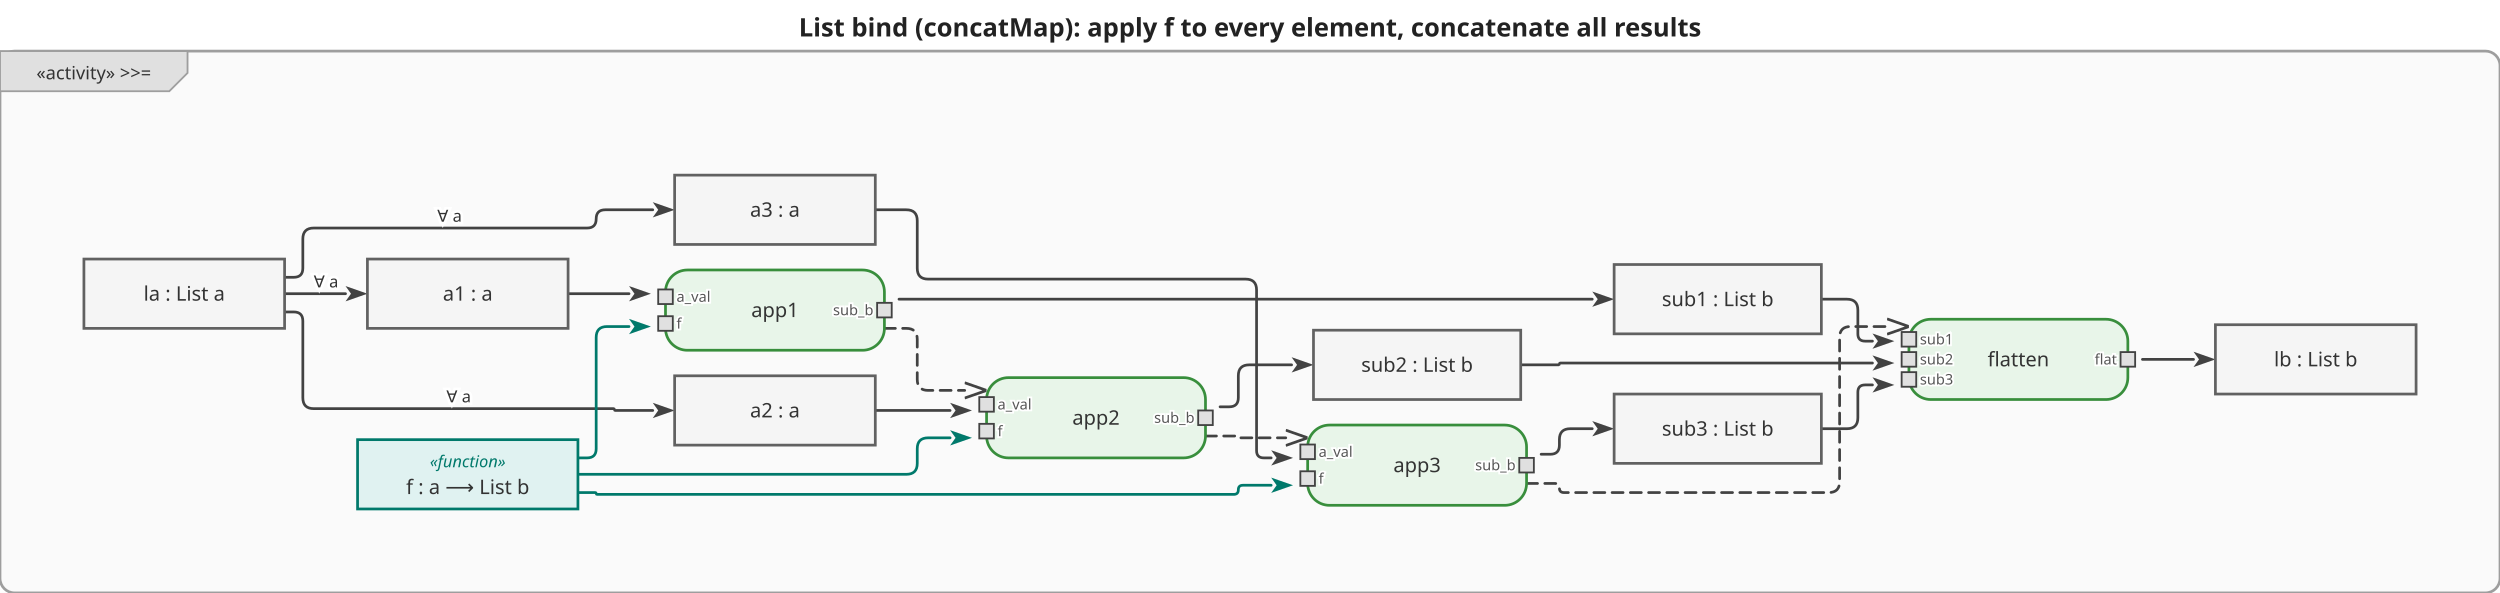
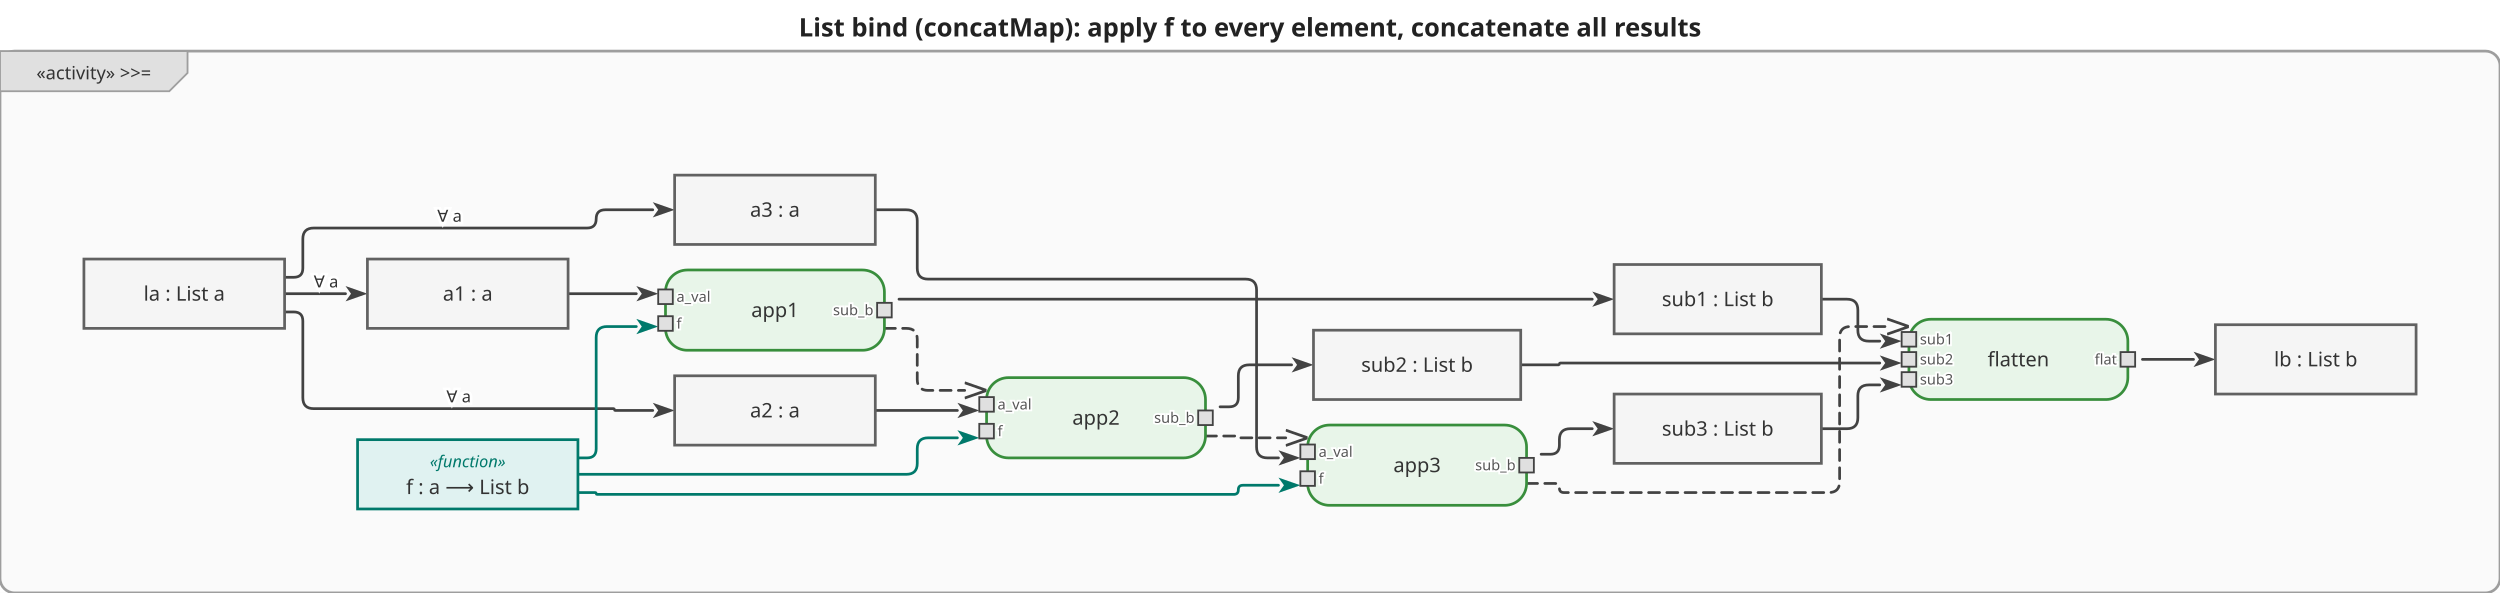
<svg xmlns="http://www.w3.org/2000/svg" viewBox="0 0 1370.4 325" width="1370.4" height="325">
  <defs>
    <marker id="arrowFilled" viewBox="0 0 10 10" refX="0" refY="5" markerWidth="8" markerHeight="8" orient="auto-start-reverse">
      <path d="M0,1.5 L10,5 L0,8.5 L2.5,5 Z" fill="#424242" />
    </marker>
    <marker id="arrowOpen" viewBox="0 0 10 10" refX="0" refY="5" markerWidth="8" markerHeight="8" orient="auto-start-reverse">
      <path d="M0,1.5 L10,5 L0,8.5" fill="none" stroke="#424242" stroke-width="1.25" />
    </marker>
    <marker id="arrowHof" viewBox="0 0 10 10" refX="0" refY="5" markerWidth="8" markerHeight="8" orient="auto-start-reverse">
      <path d="M0,1.5 L10,5 L0,8.5 L2.5,5 Z" fill="#00796b" />
    </marker>
  </defs>
  <rect width="1370.4" height="325" fill="white" />
  <text x="685.2" y="20" text-anchor="middle" font-size="14" font-weight="bold" font-family="sans-serif" fill="#222">List bind (concatMap): apply f to every element, concatenate all results</text>
  <g transform="translate(0,28)">
    <rect x="0" y="0" width="1370.4" height="297" rx="8" fill="#fafafa" stroke="#9e9e9e" stroke-width="1.5" />
    <g class="activity-frame-tab">
      <path d="M0,0 L102.8,0 L102.8,12 L92.8,22 L0,22 Z" fill="#e0e0e0" stroke="#9e9e9e" stroke-width="1" />
      <text x="51.4" y="12" text-anchor="middle" font-size="10" font-family="sans-serif" dominant-baseline="middle" fill="#333">«activity» &gt;&gt;=</text>
    </g>
    <g class="edge">
      <path d="M156.0,133.0 L189.4,133.0" fill="none" stroke="#424242" stroke-width="1.5" stroke-linejoin="round" stroke-linecap="round" marker-end="url(#arrowFilled)" />
      <text x="178.7" y="127" text-anchor="middle" dominant-baseline="middle" font-size="9" font-family="sans-serif" fill="#333" stroke="white" stroke-width="3" paint-order="stroke fill">∀ a</text>
    </g>
    <g class="edge">
      <path d="M156.0,143.0 L161.0,143.0 Q166.0,143.0 166.0,148.0 L166.0,190.0 Q166.0,196.0 172.0,196.0 L336.3,196.0 Q336.8,196.0 336.8,196.5 L336.8,196.5 Q336.8,197.0 337.3,197.0 L357.8,197.0" fill="none" stroke="#424242" stroke-width="1.5" stroke-linejoin="round" stroke-linecap="round" marker-end="url(#arrowFilled)" />
      <text x="251.4" y="190" text-anchor="middle" dominant-baseline="middle" font-size="9" font-family="sans-serif" fill="#333" stroke="white" stroke-width="3" paint-order="stroke fill">∀ a</text>
    </g>
    <g class="edge">
      <path d="M156.0,124.0 L161.0,124.0 Q166.0,124.0 166.0,119.0 L166.0,103.0 Q166.0,97.0 172.0,97.0 L321.8,97.0 Q326.8,97.0 326.8,92.0 L326.8,92.0 Q326.8,87.0 331.8,87.0 L357.8,87.0" fill="none" stroke="#424242" stroke-width="1.5" stroke-linejoin="round" stroke-linecap="round" marker-end="url(#arrowFilled)" />
      <text x="246.4" y="91" text-anchor="middle" dominant-baseline="middle" font-size="9" font-family="sans-serif" fill="#333" stroke="white" stroke-width="3" paint-order="stroke fill">∀ a</text>
    </g>
    <g class="edge">
-       <path d="M311.4,133.0 L344.8,133.0" fill="none" stroke="#424242" stroke-width="1.5" stroke-linejoin="round" stroke-linecap="round" marker-end="url(#arrowFilled)" />
+       <path d="M311.4,133.0 L348.8,133.0" fill="none" stroke="#424242" stroke-width="1.5" stroke-linejoin="round" stroke-linecap="round" marker-end="url(#arrowFilled)" />
    </g>
    <g class="edge hof-edge">
-       <path d="M316.8,223.0 L321.8,223.0 Q326.8,223.0 326.8,218.0 L326.8,157.0 Q326.8,151.0 332.8,151.0 L344.8,151.0" fill="none" stroke="#00796b" stroke-width="1.5" stroke-linejoin="round" stroke-linecap="round" marker-end="url(#arrowHof)" />
+       <path d="M316.8,223.0 L321.8,223.0 Q326.8,223.0 326.8,218.0 L326.8,157.0 Q326.8,151.0 332.8,151.0 L348.8,151.0" fill="none" stroke="#00796b" stroke-width="1.5" stroke-linejoin="round" stroke-linecap="round" marker-end="url(#arrowHof)" />
    </g>
    <g class="edge">
      <path d="M492.8,136.0 L872.8,136.0" fill="none" stroke="#424242" stroke-width="1.5" stroke-linejoin="round" stroke-linecap="round" marker-end="url(#arrowFilled)" />
    </g>
    <g class="edge">
-       <path d="M479.8,197.0 L520.8,197.0" fill="none" stroke="#424242" stroke-width="1.5" stroke-linejoin="round" stroke-linecap="round" marker-end="url(#arrowFilled)" />
+       <path d="M479.8,197.0 L524.8,197.0" fill="none" stroke="#424242" stroke-width="1.5" stroke-linejoin="round" stroke-linecap="round" marker-end="url(#arrowFilled)" />
    </g>
    <g class="edge hof-edge">
-       <path d="M316.8,232.0 L496.8,232.0 Q502.8,232.0 502.8,226.0 L502.8,218.0 Q502.8,212.0 508.8,212.0 L520.8,212.0" fill="none" stroke="#00796b" stroke-width="1.5" stroke-linejoin="round" stroke-linecap="round" marker-end="url(#arrowHof)" />
+       <path d="M316.8,232.0 L496.8,232.0 Q502.8,232.0 502.8,226.0 L502.8,218.0 Q502.8,212.0 508.8,212.0 L524.8,212.0" fill="none" stroke="#00796b" stroke-width="1.5" stroke-linejoin="round" stroke-linecap="round" marker-end="url(#arrowHof)" />
    </g>
    <g class="edge">
      <path d="M668.8,195.0 L673.8,195.0 Q678.8,195.0 678.8,190.0 L678.8,178.0 Q678.8,172.0 684.8,172.0 L708.0,172.0" fill="none" stroke="#424242" stroke-width="1.5" stroke-linejoin="round" stroke-linecap="round" marker-end="url(#arrowFilled)" />
    </g>
    <g class="edge">
-       <path d="M479.8,87.0 L496.8,87.0 Q502.8,87.0 502.8,93.0 L502.8,119.0 Q502.8,125.0 508.8,125.0 L682.8,125.0 Q688.8,125.0 688.8,131.0 L688.8,219.0 Q688.8,223.0 692.8,223.0 L696.8,223.0" fill="none" stroke="#424242" stroke-width="1.5" stroke-linejoin="round" stroke-linecap="round" marker-end="url(#arrowFilled)" />
+       <path d="M479.8,87.0 L496.8,87.0 Q502.8,87.0 502.8,93.0 L502.8,119.0 Q502.8,125.0 508.8,125.0 L682.8,125.0 Q688.8,125.0 688.8,131.0 L688.8,217.0 Q688.8,223.0 694.8,223.0 L700.8,223.0" fill="none" stroke="#424242" stroke-width="1.5" stroke-linejoin="round" stroke-linecap="round" marker-end="url(#arrowFilled)" />
    </g>
    <g class="edge hof-edge">
-       <path d="M316.8,242.0 L326.3,242.0 Q326.8,242.0 326.8,242.5 L326.8,242.5 Q326.8,243.0 327.3,243.0 L676.3,243.0 Q678.8,243.0 678.8,240.5 L678.8,240.5 Q678.8,238.0 681.3,238.0 L696.8,238.0" fill="none" stroke="#00796b" stroke-width="1.5" stroke-linejoin="round" stroke-linecap="round" marker-end="url(#arrowHof)" />
+       <path d="M316.8,242.0 L326.3,242.0 Q326.8,242.0 326.8,242.5 L326.8,242.5 Q326.8,243.0 327.3,243.0 L676.3,243.0 Q678.8,243.0 678.8,240.5 L678.8,240.5 Q678.8,238.0 681.3,238.0 L700.8,238.0" fill="none" stroke="#00796b" stroke-width="1.5" stroke-linejoin="round" stroke-linecap="round" marker-end="url(#arrowHof)" />
    </g>
    <g class="edge">
      <path d="M844.8,221.0 L849.8,221.0 Q854.8,221.0 854.8,216.0 L854.8,213.0 Q854.8,207.0 860.8,207.0 L872.8,207.0" fill="none" stroke="#424242" stroke-width="1.5" stroke-linejoin="round" stroke-linecap="round" marker-end="url(#arrowFilled)" />
    </g>
    <g class="edge">
-       <path d="M998.4,136.0 L1012.4,136.0 Q1018.4,136.0 1018.4,142.0 L1018.4,155.0 Q1018.4,159.0 1022.4,159.0 L1026.4,159.0" fill="none" stroke="#424242" stroke-width="1.5" stroke-linejoin="round" stroke-linecap="round" marker-end="url(#arrowFilled)" />
+       <path d="M998.4,136.0 L1012.4,136.0 Q1018.4,136.0 1018.4,142.0 L1018.4,153.0 Q1018.4,159.0 1024.4,159.0 L1030.4,159.0" fill="none" stroke="#424242" stroke-width="1.5" stroke-linejoin="round" stroke-linecap="round" marker-end="url(#arrowFilled)" />
    </g>
    <g class="edge">
-       <path d="M833.6,172.0 L854.3,172.0 Q854.8,172.0 854.8,171.5 L854.8,171.5 Q854.8,171.0 855.3,171.0 L1026.4,171.0" fill="none" stroke="#424242" stroke-width="1.5" stroke-linejoin="round" stroke-linecap="round" marker-end="url(#arrowFilled)" />
+       <path d="M833.6,172.0 L854.3,172.0 Q854.8,172.0 854.8,171.5 L854.8,171.5 Q854.8,171.0 855.3,171.0 L1030.4,171.0" fill="none" stroke="#424242" stroke-width="1.5" stroke-linejoin="round" stroke-linecap="round" marker-end="url(#arrowFilled)" />
    </g>
    <g class="edge">
-       <path d="M998.4,207.0 L1012.4,207.0 Q1018.4,207.0 1018.4,201.0 L1018.4,187.0 Q1018.4,183.0 1022.4,183.0 L1026.4,183.0" fill="none" stroke="#424242" stroke-width="1.5" stroke-linejoin="round" stroke-linecap="round" marker-end="url(#arrowFilled)" />
+       <path d="M998.4,207.0 L1012.4,207.0 Q1018.4,207.0 1018.4,201.0 L1018.4,189.0 Q1018.4,183.0 1024.4,183.0 L1030.4,183.0" fill="none" stroke="#424242" stroke-width="1.5" stroke-linejoin="round" stroke-linecap="round" marker-end="url(#arrowFilled)" />
    </g>
    <g class="edge">
      <path d="M1174.4,169.0 L1202.4,169.0" fill="none" stroke="#424242" stroke-width="1.5" stroke-linejoin="round" stroke-linecap="round" marker-end="url(#arrowFilled)" />
    </g>
    <g class="edge">
      <path d="M484.8,152.0 L496.8,152.0 Q502.8,152.0 502.8,158.0 L502.8,180.0 Q502.8,186.0 508.8,186.0 L528.8,186.0" fill="none" stroke="#424242" stroke-width="1.5" stroke-linejoin="round" stroke-linecap="round" marker-end="url(#arrowOpen)" stroke-dasharray="6,4" />
    </g>
    <g class="edge">
      <path d="M660.8,211.0 L678.3,211.0 Q678.8,211.0 678.8,211.5 L678.8,211.5 Q678.8,212.0 679.3,212.0 L704.8,212.0" fill="none" stroke="#424242" stroke-width="1.5" stroke-linejoin="round" stroke-linecap="round" marker-end="url(#arrowOpen)" stroke-dasharray="6,4" />
    </g>
    <g class="edge">
      <path d="M836.8,237.0 L852.3,237.0 Q854.8,237.0 854.8,239.5 L854.8,239.5 Q854.8,242.0 857.3,242.0 L1002.4,242.0 Q1008.4,242.0 1008.4,236.0 L1008.4,157.0 Q1008.4,151.0 1014.4,151.0 L1034.4,151.0" fill="none" stroke="#424242" stroke-width="1.5" stroke-linejoin="round" stroke-linecap="round" marker-end="url(#arrowOpen)" stroke-dasharray="6,4" />
    </g>
    <g class="action-node">
      <rect x="364.8" y="120" width="120" height="44" rx="12" fill="#e8f5e9" stroke="#388e3c" stroke-width="1.5" />
      <text class="action-label" x="424.8" y="142" text-anchor="middle" font-size="11" font-family="sans-serif" dominant-baseline="middle" fill="#333">app1</text>
      <g class="pin pin-in">
        <rect x="360.8" y="130.667" width="8" height="8" fill="#e0e0e0" stroke="#424242" stroke-width="1" />
        <text x="370.8" y="134.667" text-anchor="start" font-size="8" font-family="sans-serif" dominant-baseline="middle" fill="#555" stroke="white" stroke-width="2" paint-order="stroke fill">a_val</text>
      </g>
      <g class="pin pin-in">
        <rect x="360.8" y="145.333" width="8" height="8" fill="#e0e0e0" stroke="#424242" stroke-width="1" />
        <text x="370.8" y="149.333" text-anchor="start" font-size="8" font-family="sans-serif" dominant-baseline="middle" fill="#555" stroke="white" stroke-width="2" paint-order="stroke fill">f</text>
      </g>
      <g class="pin pin-out">
        <rect x="480.8" y="138" width="8" height="8" fill="#e0e0e0" stroke="#424242" stroke-width="1" />
        <text x="478.8" y="142" text-anchor="end" font-size="8" font-family="sans-serif" dominant-baseline="middle" fill="#555" stroke="white" stroke-width="2" paint-order="stroke fill">sub_b</text>
      </g>
    </g>
    <g class="action-node">
      <rect x="540.8" y="179" width="120" height="44" rx="12" fill="#e8f5e9" stroke="#388e3c" stroke-width="1.5" />
      <text class="action-label" x="600.8" y="201" text-anchor="middle" font-size="11" font-family="sans-serif" dominant-baseline="middle" fill="#333">app2</text>
      <g class="pin pin-in">
        <rect x="536.8" y="189.667" width="8" height="8" fill="#e0e0e0" stroke="#424242" stroke-width="1" />
        <text x="546.8" y="193.667" text-anchor="start" font-size="8" font-family="sans-serif" dominant-baseline="middle" fill="#555" stroke="white" stroke-width="2" paint-order="stroke fill">a_val</text>
      </g>
      <g class="pin pin-in">
        <rect x="536.8" y="204.333" width="8" height="8" fill="#e0e0e0" stroke="#424242" stroke-width="1" />
        <text x="546.8" y="208.333" text-anchor="start" font-size="8" font-family="sans-serif" dominant-baseline="middle" fill="#555" stroke="white" stroke-width="2" paint-order="stroke fill">f</text>
      </g>
      <g class="pin pin-out">
        <rect x="656.8" y="197" width="8" height="8" fill="#e0e0e0" stroke="#424242" stroke-width="1" />
        <text x="654.8" y="201" text-anchor="end" font-size="8" font-family="sans-serif" dominant-baseline="middle" fill="#555" stroke="white" stroke-width="2" paint-order="stroke fill">sub_b</text>
      </g>
    </g>
    <g class="action-node">
      <rect x="716.8" y="205" width="120" height="44" rx="12" fill="#e8f5e9" stroke="#388e3c" stroke-width="1.5" />
      <text class="action-label" x="776.8" y="227" text-anchor="middle" font-size="11" font-family="sans-serif" dominant-baseline="middle" fill="#333">app3</text>
      <g class="pin pin-in">
        <rect x="712.8" y="215.667" width="8" height="8" fill="#e0e0e0" stroke="#424242" stroke-width="1" />
        <text x="722.8" y="219.667" text-anchor="start" font-size="8" font-family="sans-serif" dominant-baseline="middle" fill="#555" stroke="white" stroke-width="2" paint-order="stroke fill">a_val</text>
      </g>
      <g class="pin pin-in">
        <rect x="712.8" y="230.333" width="8" height="8" fill="#e0e0e0" stroke="#424242" stroke-width="1" />
        <text x="722.8" y="234.333" text-anchor="start" font-size="8" font-family="sans-serif" dominant-baseline="middle" fill="#555" stroke="white" stroke-width="2" paint-order="stroke fill">f</text>
      </g>
      <g class="pin pin-out">
        <rect x="832.8" y="223" width="8" height="8" fill="#e0e0e0" stroke="#424242" stroke-width="1" />
        <text x="830.8" y="227" text-anchor="end" font-size="8" font-family="sans-serif" dominant-baseline="middle" fill="#555" stroke="white" stroke-width="2" paint-order="stroke fill">sub_b</text>
      </g>
    </g>
    <g class="action-node">
      <rect x="1046.4" y="147" width="120" height="44" rx="12" fill="#e8f5e9" stroke="#388e3c" stroke-width="1.5" />
      <text class="action-label" x="1106.4" y="169" text-anchor="middle" font-size="11" font-family="sans-serif" dominant-baseline="middle" fill="#333">flatten</text>
      <g class="pin pin-in">
        <rect x="1042.4" y="154" width="8" height="8" fill="#e0e0e0" stroke="#424242" stroke-width="1" />
        <text x="1052.4" y="158" text-anchor="start" font-size="8" font-family="sans-serif" dominant-baseline="middle" fill="#555" stroke="white" stroke-width="2" paint-order="stroke fill">sub1</text>
      </g>
      <g class="pin pin-in">
        <rect x="1042.4" y="165" width="8" height="8" fill="#e0e0e0" stroke="#424242" stroke-width="1" />
        <text x="1052.4" y="169" text-anchor="start" font-size="8" font-family="sans-serif" dominant-baseline="middle" fill="#555" stroke="white" stroke-width="2" paint-order="stroke fill">sub2</text>
      </g>
      <g class="pin pin-in">
        <rect x="1042.4" y="176" width="8" height="8" fill="#e0e0e0" stroke="#424242" stroke-width="1" />
        <text x="1052.4" y="180" text-anchor="start" font-size="8" font-family="sans-serif" dominant-baseline="middle" fill="#555" stroke="white" stroke-width="2" paint-order="stroke fill">sub3</text>
      </g>
      <g class="pin pin-out">
        <rect x="1162.4" y="165" width="8" height="8" fill="#e0e0e0" stroke="#424242" stroke-width="1" />
        <text x="1160.4" y="169" text-anchor="end" font-size="8" font-family="sans-serif" dominant-baseline="middle" fill="#555" stroke="white" stroke-width="2" paint-order="stroke fill">flat</text>
      </g>
    </g>
    <g class="object-node">
      <rect x="46" y="114" width="110" height="38" fill="#f5f5f5" stroke="#616161" stroke-width="1.5" />
      <text x="101" y="133" text-anchor="middle" font-size="11" font-family="sans-serif" dominant-baseline="middle" fill="#333">la : List a</text>
    </g>
    <g class="object-node hof">
      <rect x="196" y="213" width="120.8" height="38" fill="#e0f2f1" stroke="#00796b" stroke-width="1.5" />
      <text x="256.4" y="225" text-anchor="middle" font-size="9" font-style="italic" font-family="sans-serif" dominant-baseline="middle" fill="#00796b">«function»</text>
      <text x="256.4" y="239" text-anchor="middle" font-size="11" font-family="sans-serif" dominant-baseline="middle" fill="#333">f : a ⟶ List b</text>
    </g>
    <g class="object-node">
      <rect x="201.4" y="114" width="110" height="38" fill="#f5f5f5" stroke="#616161" stroke-width="1.5" />
      <text x="256.4" y="133" text-anchor="middle" font-size="11" font-family="sans-serif" dominant-baseline="middle" fill="#333">a1 : a</text>
    </g>
    <g class="object-node">
      <rect x="369.8" y="178" width="110" height="38" fill="#f5f5f5" stroke="#616161" stroke-width="1.5" />
      <text x="424.8" y="197" text-anchor="middle" font-size="11" font-family="sans-serif" dominant-baseline="middle" fill="#333">a2 : a</text>
    </g>
    <g class="object-node">
      <rect x="369.8" y="68" width="110" height="38" fill="#f5f5f5" stroke="#616161" stroke-width="1.5" />
      <text x="424.8" y="87" text-anchor="middle" font-size="11" font-family="sans-serif" dominant-baseline="middle" fill="#333">a3 : a</text>
    </g>
    <g class="object-node">
      <rect x="884.8" y="117" width="113.6" height="38" fill="#f5f5f5" stroke="#616161" stroke-width="1.5" />
      <text x="941.6" y="136" text-anchor="middle" font-size="11" font-family="sans-serif" dominant-baseline="middle" fill="#333">sub1 : List b</text>
    </g>
    <g class="object-node">
      <rect x="720" y="153" width="113.6" height="38" fill="#f5f5f5" stroke="#616161" stroke-width="1.5" />
      <text x="776.8" y="172" text-anchor="middle" font-size="11" font-family="sans-serif" dominant-baseline="middle" fill="#333">sub2 : List b</text>
    </g>
    <g class="object-node">
      <rect x="884.8" y="188" width="113.6" height="38" fill="#f5f5f5" stroke="#616161" stroke-width="1.5" />
      <text x="941.6" y="207" text-anchor="middle" font-size="11" font-family="sans-serif" dominant-baseline="middle" fill="#333">sub3 : List b</text>
    </g>
    <g class="object-node">
      <rect x="1214.4" y="150" width="110" height="38" fill="#f5f5f5" stroke="#616161" stroke-width="1.5" />
      <text x="1269.4" y="169" text-anchor="middle" font-size="11" font-family="sans-serif" dominant-baseline="middle" fill="#333">lb : List b</text>
    </g>
  </g>
</svg>
